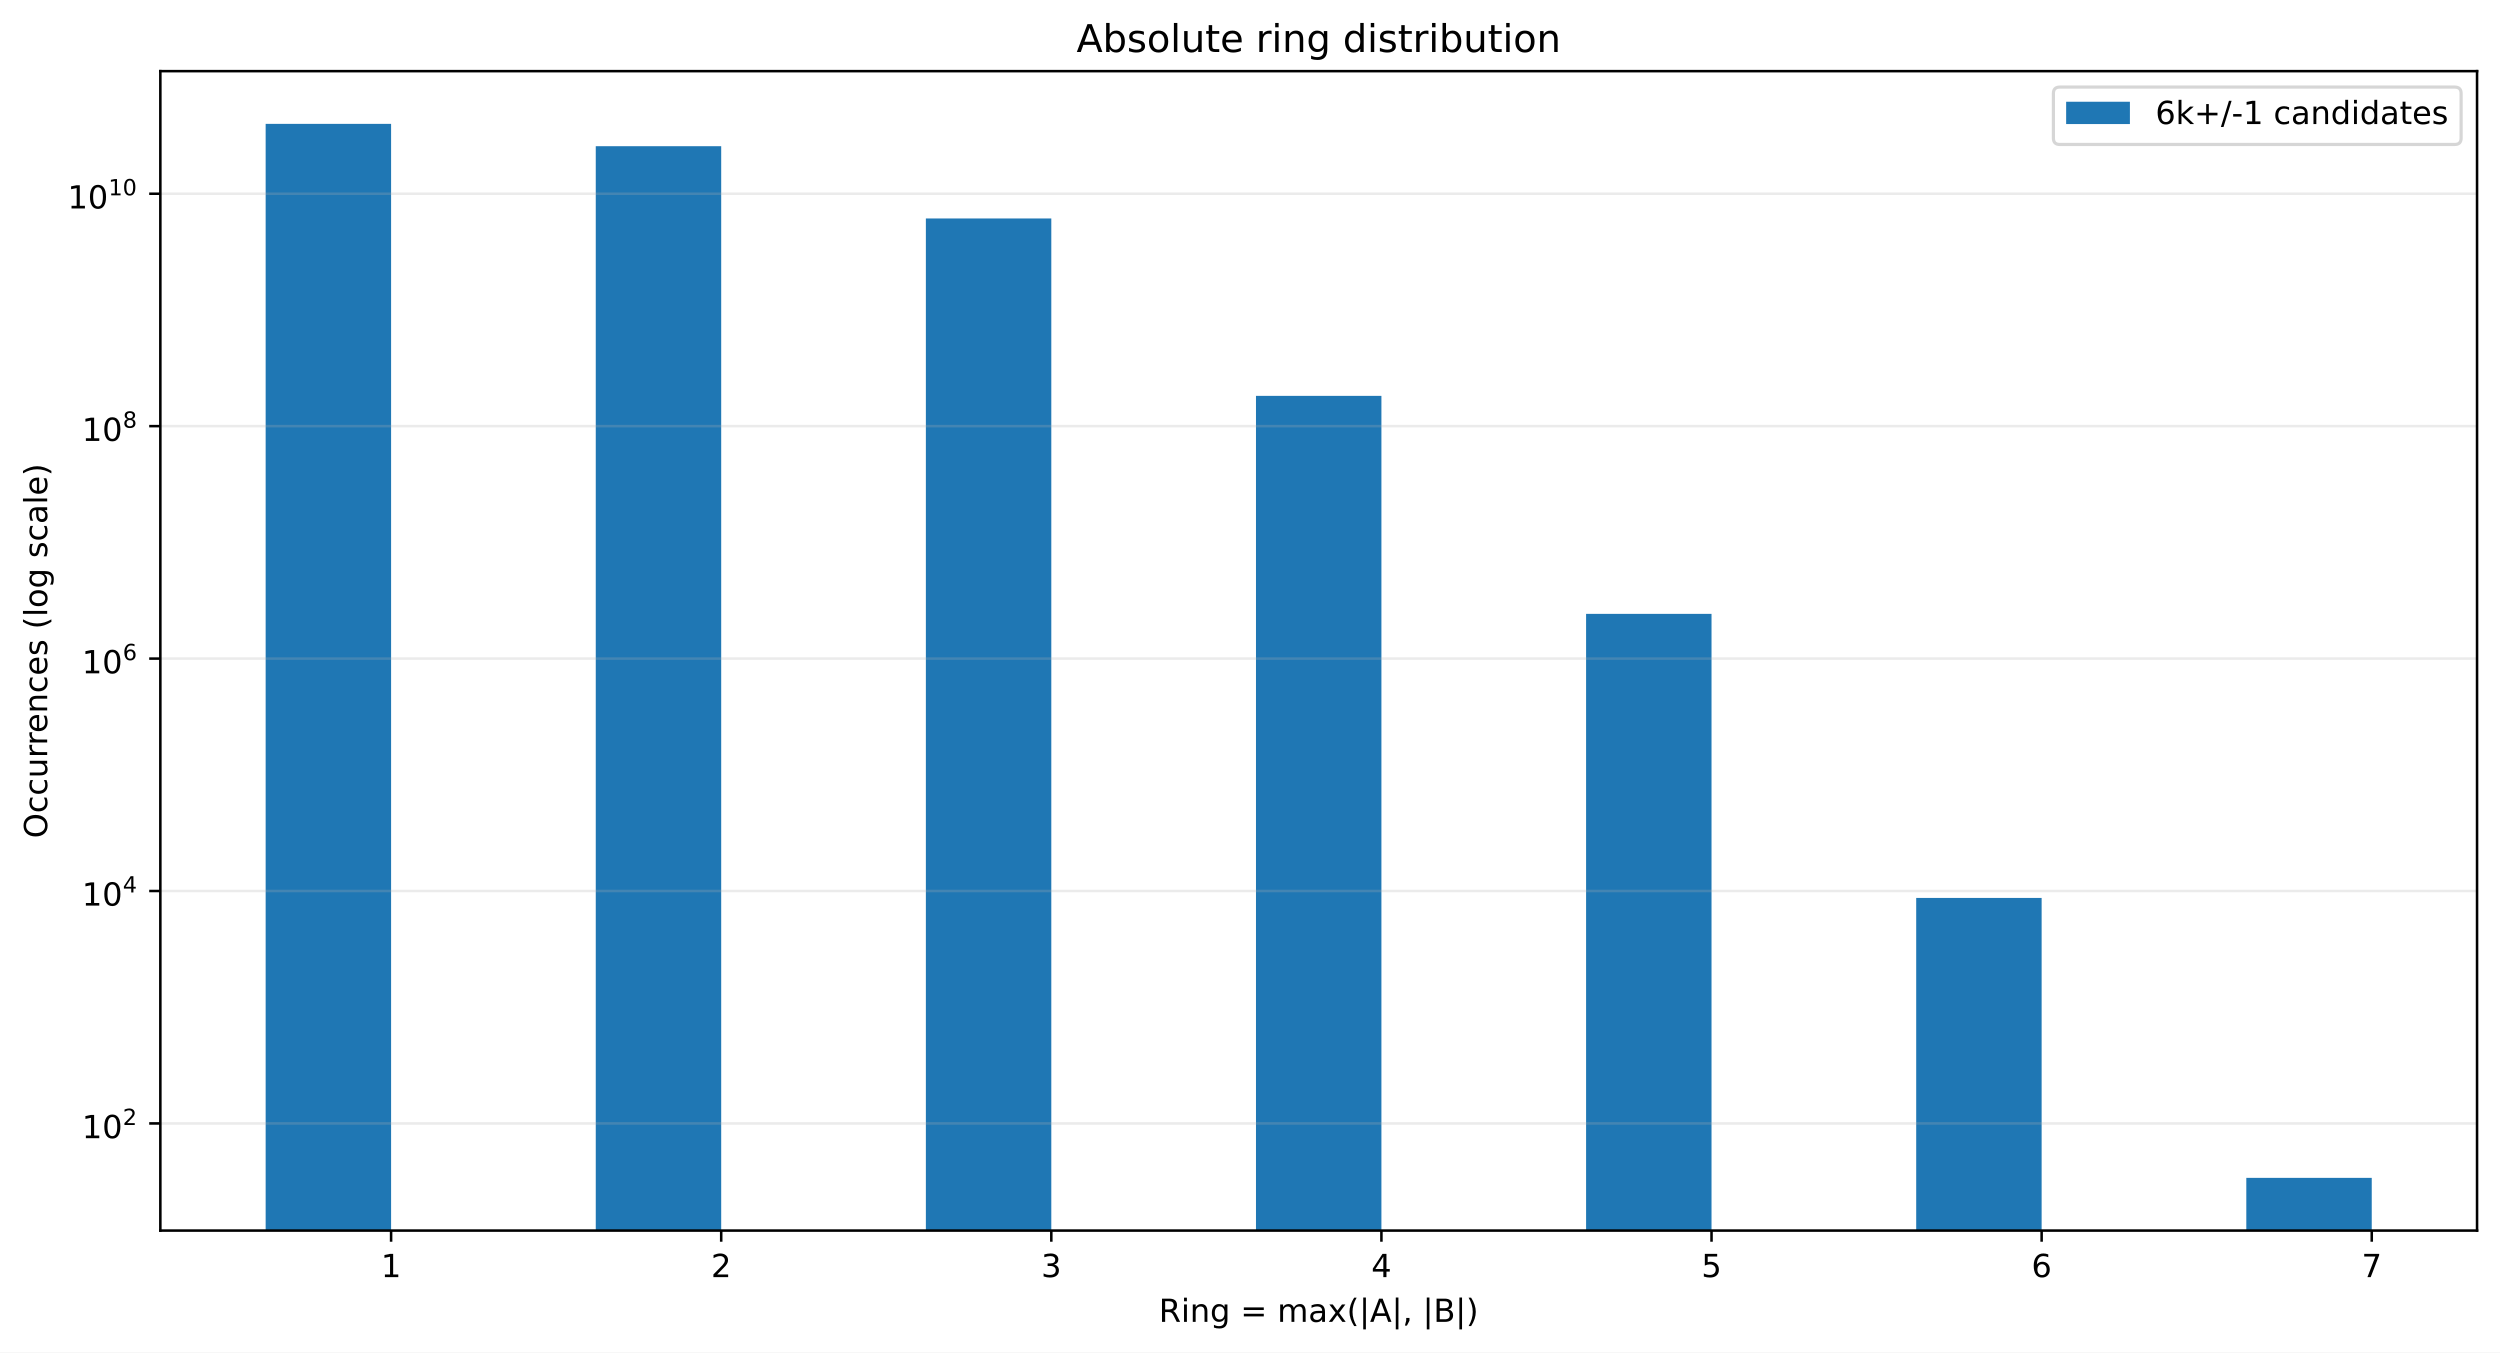
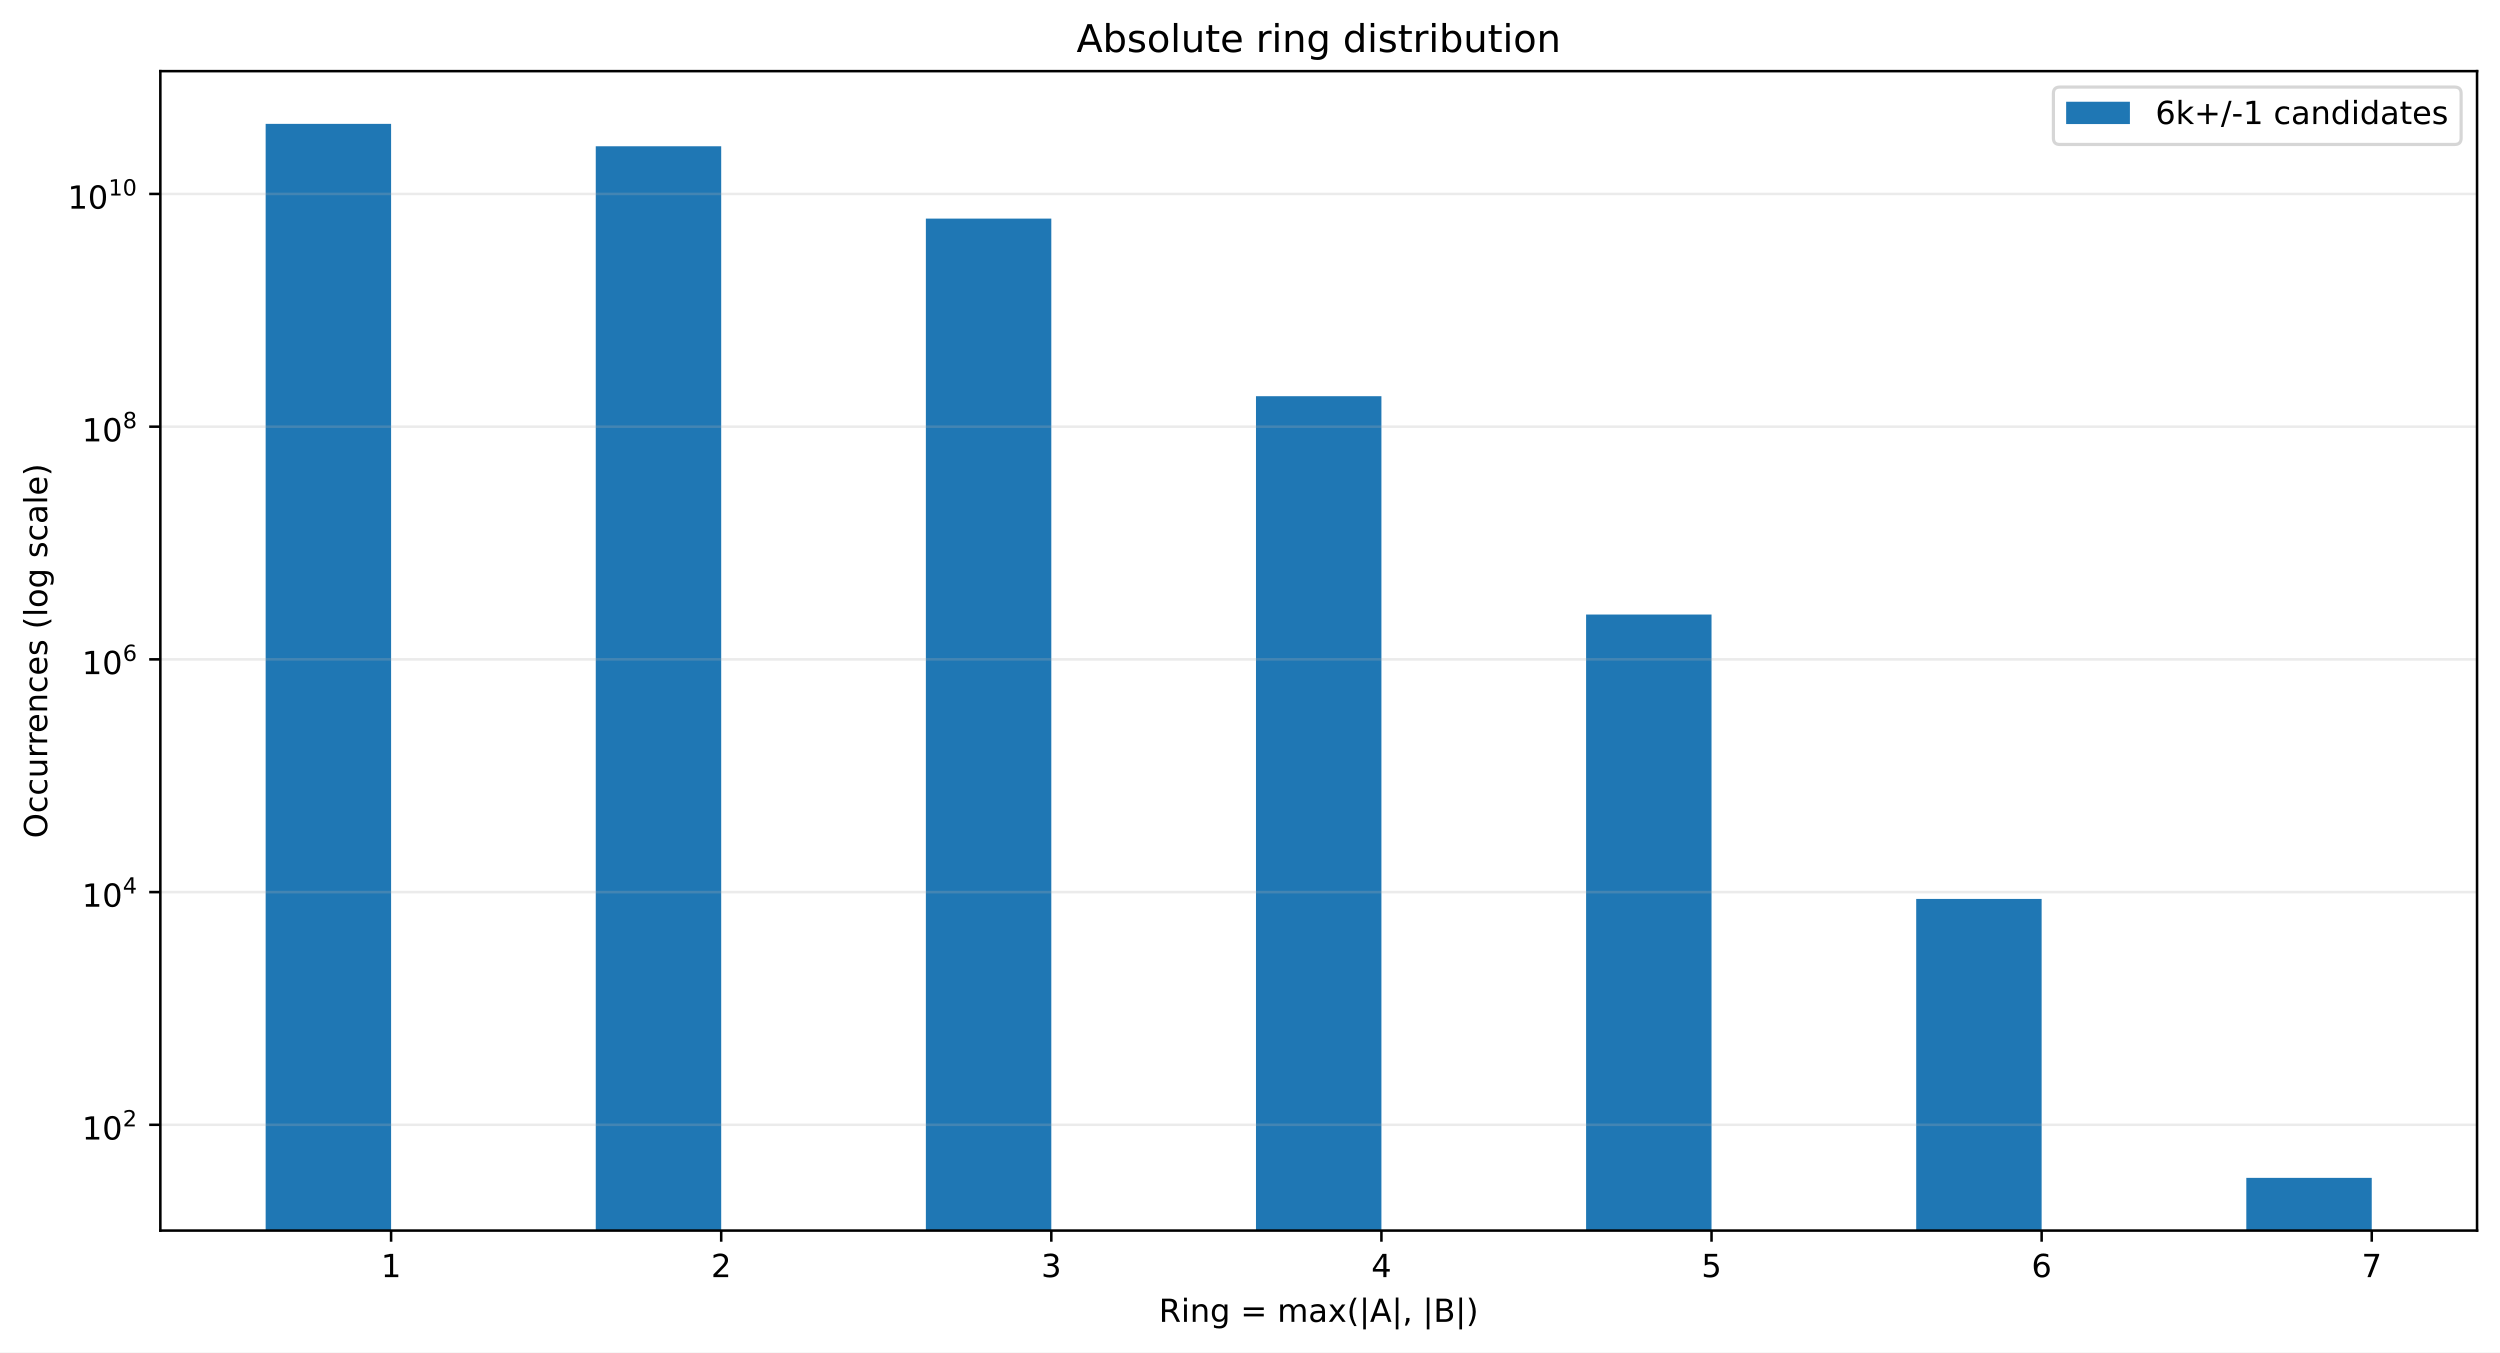
<svg xmlns="http://www.w3.org/2000/svg" xmlns:xlink="http://www.w3.org/1999/xlink" width="784.258pt" height="424.28pt" viewBox="0 0 784.258 424.28" version="1.1">
  <defs>
    <style type="text/css">*{stroke-linejoin: round; stroke-linecap: butt}</style>
  </defs>
  <g id="figure_1">
    <g id="patch_1">
      <path d="M 0 424.28  L 784.258 424.28  L 784.258 0  L 0 0  z " style="fill: #ffffff" />
    </g>
    <g id="axes_1">
      <g id="patch_2">
        <path d="M 50.301 386.036  L 777.058 386.036  L 777.058 22.318  L 50.301 22.318  z " style="fill: #ffffff" />
      </g>
      <g id="patch_3">
-         <path d="M 83.335 36881.304  L 122.687 36881.304  L 122.687 38.851  L 83.335 38.851  z " clip-path="url(#p216eceaa61)" style="fill: #1f77b4" />
+         <path d="M 83.335 36929.209  L 122.687 36929.209  L 122.687 38.851  L 83.335 38.851  z " clip-path="url(#p0032205c76)" style="fill: #1f77b4" />
      </g>
      <g id="patch_4">
-         <path d="M 186.891 36881.304  L 226.243 36881.304  L 226.243 45.868  L 186.891 45.868  z " clip-path="url(#p216eceaa61)" style="fill: #1f77b4" />
+         <path d="M 186.891 36929.209  L 226.243 36929.209  L 226.243 45.877  L 186.891 45.877  z " clip-path="url(#p0032205c76)" style="fill: #1f77b4" />
      </g>
      <g id="patch_5">
-         <path d="M 290.448 36881.304  L 329.799 36881.304  L 329.799 68.532  L 290.448 68.532  z " clip-path="url(#p216eceaa61)" style="fill: #1f77b4" />
+         <path d="M 290.448 36929.209  L 329.799 36929.209  L 329.799 68.571  L 290.448 68.571  z " clip-path="url(#p0032205c76)" style="fill: #1f77b4" />
      </g>
      <g id="patch_6">
-         <path d="M 394.004 36881.304  L 433.355 36881.304  L 433.355 124.184  L 394.004 124.184  z " clip-path="url(#p216eceaa61)" style="fill: #1f77b4" />
+         <path d="M 394.004 36929.209  L 433.355 36929.209  L 433.355 124.295  L 394.004 124.295  z " clip-path="url(#p0032205c76)" style="fill: #1f77b4" />
      </g>
      <g id="patch_7">
-         <path d="M 497.56 36881.304  L 536.912 36881.304  L 536.912 192.573  L 497.56 192.573  z " clip-path="url(#p216eceaa61)" style="fill: #1f77b4" />
+         <path d="M 497.56 36929.209  L 536.912 36929.209  L 536.912 192.774  L 497.56 192.774  z " clip-path="url(#p0032205c76)" style="fill: #1f77b4" />
      </g>
      <g id="patch_8">
-         <path d="M 601.116 36881.304  L 640.468 36881.304  L 640.468 281.681  L 601.116 281.681  z " clip-path="url(#p216eceaa61)" style="fill: #1f77b4" />
+         <path d="M 601.116 36929.209  L 640.468 36929.209  L 640.468 281.988  L 601.116 281.988  z " clip-path="url(#p0032205c76)" style="fill: #1f77b4" />
      </g>
      <g id="patch_9">
-         <path d="M 704.673 36881.304  L 744.024 36881.304  L 744.024 369.503  L 704.673 369.503  z " clip-path="url(#p216eceaa61)" style="fill: #1f77b4" />
+         <path d="M 704.673 36929.209  L 744.024 36929.209  L 744.024 369.503  L 704.673 369.503  z " clip-path="url(#p0032205c76)" style="fill: #1f77b4" />
      </g>
      <g id="matplotlib.axis_1">
        <g id="xtick_1">
          <g id="line2d_1">
            <defs>
-               <path id="ma37de16f4c" d="M 0 0  L 0 3.5  " style="stroke: #000000; stroke-width: 0.8" />
+               <path id="m2589879dc1" d="M 0 0  L 0 3.5  " style="stroke: #000000; stroke-width: 0.8" />
            </defs>
            <g>
-               <use xlink:href="#ma37de16f4c" x="122.687" y="386.036" style="stroke: #000000; stroke-width: 0.8" />
+               <use xlink:href="#m2589879dc1" x="122.687" y="386.036" style="stroke: #000000; stroke-width: 0.8" />
            </g>
          </g>
          <g id="text_1">
            <g transform="translate(119.5053 400.6334) scale(0.1 -0.1)">
              <defs>
                <path id="DejaVuSans-14" d="M 794 531  L 1825 531  L 1825 4091  L 703 3866  L 703 4441  L 1819 4666  L 2450 4666  L 2450 531  L 3481 531  L 3481 0  L 794 0  L 794 531  z " transform="scale(0.015625)" />
              </defs>
              <use xlink:href="#DejaVuSans-14" />
            </g>
          </g>
        </g>
        <g id="xtick_2">
          <g id="line2d_2">
            <g>
-               <use xlink:href="#ma37de16f4c" x="226.243" y="386.036" style="stroke: #000000; stroke-width: 0.8" />
+               <use xlink:href="#m2589879dc1" x="226.243" y="386.036" style="stroke: #000000; stroke-width: 0.8" />
            </g>
          </g>
          <g id="text_2">
            <g transform="translate(223.0616 400.6334) scale(0.1 -0.1)">
              <defs>
                <path id="DejaVuSans-15" d="M 1228 531  L 3431 531  L 3431 0  L 469 0  L 469 531  Q 828 903 1448 1529  Q 2069 2156 2228 2338  Q 2531 2678 2651 2914  Q 2772 3150 2772 3378  Q 2772 3750 2511 3984  Q 2250 4219 1831 4219  Q 1534 4219 1204 4116  Q 875 4013 500 3803  L 500 4441  Q 881 4594 1212 4672  Q 1544 4750 1819 4750  Q 2544 4750 2975 4387  Q 3406 4025 3406 3419  Q 3406 3131 3298 2873  Q 3191 2616 2906 2266  Q 2828 2175 2409 1742  Q 1991 1309 1228 531  z " transform="scale(0.015625)" />
              </defs>
              <use xlink:href="#DejaVuSans-15" />
            </g>
          </g>
        </g>
        <g id="xtick_3">
          <g id="line2d_3">
            <g>
-               <use xlink:href="#ma37de16f4c" x="329.799" y="386.036" style="stroke: #000000; stroke-width: 0.8" />
+               <use xlink:href="#m2589879dc1" x="329.799" y="386.036" style="stroke: #000000; stroke-width: 0.8" />
            </g>
          </g>
          <g id="text_3">
            <g transform="translate(326.6178 400.6334) scale(0.1 -0.1)">
              <defs>
                <path id="DejaVuSans-16" d="M 2597 2516  Q 3050 2419 3304 2112  Q 3559 1806 3559 1356  Q 3559 666 3084 287  Q 2609 -91 1734 -91  Q 1441 -91 1130 -33  Q 819 25 488 141  L 488 750  Q 750 597 1062 519  Q 1375 441 1716 441  Q 2309 441 2620 675  Q 2931 909 2931 1356  Q 2931 1769 2642 2001  Q 2353 2234 1838 2234  L 1294 2234  L 1294 2753  L 1863 2753  Q 2328 2753 2575 2939  Q 2822 3125 2822 3475  Q 2822 3834 2567 4026  Q 2313 4219 1838 4219  Q 1578 4219 1281 4162  Q 984 4106 628 3988  L 628 4550  Q 988 4650 1302 4700  Q 1616 4750 1894 4750  Q 2613 4750 3031 4423  Q 3450 4097 3450 3541  Q 3450 3153 3228 2886  Q 3006 2619 2597 2516  z " transform="scale(0.015625)" />
              </defs>
              <use xlink:href="#DejaVuSans-16" />
            </g>
          </g>
        </g>
        <g id="xtick_4">
          <g id="line2d_4">
            <g>
-               <use xlink:href="#ma37de16f4c" x="433.355" y="386.036" style="stroke: #000000; stroke-width: 0.8" />
+               <use xlink:href="#m2589879dc1" x="433.355" y="386.036" style="stroke: #000000; stroke-width: 0.8" />
            </g>
          </g>
          <g id="text_4">
            <g transform="translate(430.174 400.6334) scale(0.1 -0.1)">
              <defs>
                <path id="DejaVuSans-17" d="M 2419 4116  L 825 1625  L 2419 1625  L 2419 4116  z M 2253 4666  L 3047 4666  L 3047 1625  L 3713 1625  L 3713 1100  L 3047 1100  L 3047 0  L 2419 0  L 2419 1100  L 313 1100  L 313 1709  L 2253 4666  z " transform="scale(0.015625)" />
              </defs>
              <use xlink:href="#DejaVuSans-17" />
            </g>
          </g>
        </g>
        <g id="xtick_5">
          <g id="line2d_5">
            <g>
-               <use xlink:href="#ma37de16f4c" x="536.912" y="386.036" style="stroke: #000000; stroke-width: 0.8" />
+               <use xlink:href="#m2589879dc1" x="536.912" y="386.036" style="stroke: #000000; stroke-width: 0.8" />
            </g>
          </g>
          <g id="text_5">
            <g transform="translate(533.7303 400.6334) scale(0.1 -0.1)">
              <defs>
                <path id="DejaVuSans-18" d="M 691 4666  L 3169 4666  L 3169 4134  L 1269 4134  L 1269 2991  Q 1406 3038 1543 3061  Q 1681 3084 1819 3084  Q 2600 3084 3056 2656  Q 3513 2228 3513 1497  Q 3513 744 3044 326  Q 2575 -91 1722 -91  Q 1428 -91 1123 -41  Q 819 9 494 109  L 494 744  Q 775 591 1075 516  Q 1375 441 1709 441  Q 2250 441 2565 725  Q 2881 1009 2881 1497  Q 2881 1984 2565 2268  Q 2250 2553 1709 2553  Q 1456 2553 1204 2497  Q 953 2441 691 2322  L 691 4666  z " transform="scale(0.015625)" />
              </defs>
              <use xlink:href="#DejaVuSans-18" />
            </g>
          </g>
        </g>
        <g id="xtick_6">
          <g id="line2d_6">
            <g>
-               <use xlink:href="#ma37de16f4c" x="640.468" y="386.036" style="stroke: #000000; stroke-width: 0.8" />
+               <use xlink:href="#m2589879dc1" x="640.468" y="386.036" style="stroke: #000000; stroke-width: 0.8" />
            </g>
          </g>
          <g id="text_6">
            <g transform="translate(637.2865 400.6334) scale(0.1 -0.1)">
              <defs>
                <path id="DejaVuSans-19" d="M 2113 2584  Q 1688 2584 1439 2293  Q 1191 2003 1191 1497  Q 1191 994 1439 701  Q 1688 409 2113 409  Q 2538 409 2786 701  Q 3034 994 3034 1497  Q 3034 2003 2786 2293  Q 2538 2584 2113 2584  z M 3366 4563  L 3366 3988  Q 3128 4100 2886 4159  Q 2644 4219 2406 4219  Q 1781 4219 1451 3797  Q 1122 3375 1075 2522  Q 1259 2794 1537 2939  Q 1816 3084 2150 3084  Q 2853 3084 3261 2657  Q 3669 2231 3669 1497  Q 3669 778 3244 343  Q 2819 -91 2113 -91  Q 1303 -91 875 529  Q 447 1150 447 2328  Q 447 3434 972 4092  Q 1497 4750 2381 4750  Q 2619 4750 2861 4703  Q 3103 4656 3366 4563  z " transform="scale(0.015625)" />
              </defs>
              <use xlink:href="#DejaVuSans-19" />
            </g>
          </g>
        </g>
        <g id="xtick_7">
          <g id="line2d_7">
            <g>
-               <use xlink:href="#ma37de16f4c" x="744.024" y="386.036" style="stroke: #000000; stroke-width: 0.8" />
+               <use xlink:href="#m2589879dc1" x="744.024" y="386.036" style="stroke: #000000; stroke-width: 0.8" />
            </g>
          </g>
          <g id="text_7">
            <g transform="translate(740.8427 400.6334) scale(0.1 -0.1)">
              <defs>
                <path id="DejaVuSans-1a" d="M 525 4666  L 3525 4666  L 3525 4397  L 1831 0  L 1172 0  L 2766 4134  L 525 4134  L 525 4666  z " transform="scale(0.015625)" />
              </defs>
              <use xlink:href="#DejaVuSans-1a" />
            </g>
          </g>
        </g>
        <g id="text_8">
          <g transform="translate(363.5437 414.678) scale(0.1 -0.1)">
            <defs>
              <path id="DejaVuSans-35" d="M 2841 2188  Q 3044 2119 3236 1894  Q 3428 1669 3622 1275  L 4263 0  L 3584 0  L 2988 1197  Q 2756 1666 2539 1819  Q 2322 1972 1947 1972  L 1259 1972  L 1259 0  L 628 0  L 628 4666  L 2053 4666  Q 2853 4666 3247 4331  Q 3641 3997 3641 3322  Q 3641 2881 3436 2590  Q 3231 2300 2841 2188  z M 1259 4147  L 1259 2491  L 2053 2491  Q 2509 2491 2742 2702  Q 2975 2913 2975 3322  Q 2975 3731 2742 3939  Q 2509 4147 2053 4147  L 1259 4147  z " transform="scale(0.015625)" />
              <path id="DejaVuSans-4c" d="M 603 3500  L 1178 3500  L 1178 0  L 603 0  L 603 3500  z M 603 4863  L 1178 4863  L 1178 4134  L 603 4134  L 603 4863  z " transform="scale(0.015625)" />
              <path id="DejaVuSans-51" d="M 3513 2113  L 3513 0  L 2938 0  L 2938 2094  Q 2938 2591 2744 2837  Q 2550 3084 2163 3084  Q 1697 3084 1428 2787  Q 1159 2491 1159 1978  L 1159 0  L 581 0  L 581 3500  L 1159 3500  L 1159 2956  Q 1366 3272 1645 3428  Q 1925 3584 2291 3584  Q 2894 3584 3203 3211  Q 3513 2838 3513 2113  z " transform="scale(0.015625)" />
              <path id="DejaVuSans-4a" d="M 2906 1791  Q 2906 2416 2648 2759  Q 2391 3103 1925 3103  Q 1463 3103 1205 2759  Q 947 2416 947 1791  Q 947 1169 1205 825  Q 1463 481 1925 481  Q 2391 481 2648 825  Q 2906 1169 2906 1791  z M 3481 434  Q 3481 -459 3084 -895  Q 2688 -1331 1869 -1331  Q 1566 -1331 1297 -1286  Q 1028 -1241 775 -1147  L 775 -588  Q 1028 -725 1275 -790  Q 1522 -856 1778 -856  Q 2344 -856 2625 -561  Q 2906 -266 2906 331  L 2906 616  Q 2728 306 2450 153  Q 2172 0 1784 0  Q 1141 0 747 490  Q 353 981 353 1791  Q 353 2603 747 3093  Q 1141 3584 1784 3584  Q 2172 3584 2450 3431  Q 2728 3278 2906 2969  L 2906 3500  L 3481 3500  L 3481 434  z " transform="scale(0.015625)" />
              <path id="DejaVuSans-3" transform="scale(0.015625)" />
              <path id="DejaVuSans-20" d="M 678 2906  L 4684 2906  L 4684 2381  L 678 2381  L 678 2906  z M 678 1631  L 4684 1631  L 4684 1100  L 678 1100  L 678 1631  z " transform="scale(0.015625)" />
              <path id="DejaVuSans-50" d="M 3328 2828  Q 3544 3216 3844 3400  Q 4144 3584 4550 3584  Q 5097 3584 5394 3201  Q 5691 2819 5691 2113  L 5691 0  L 5113 0  L 5113 2094  Q 5113 2597 4934 2840  Q 4756 3084 4391 3084  Q 3944 3084 3684 2787  Q 3425 2491 3425 1978  L 3425 0  L 2847 0  L 2847 2094  Q 2847 2600 2669 2842  Q 2491 3084 2119 3084  Q 1678 3084 1418 2786  Q 1159 2488 1159 1978  L 1159 0  L 581 0  L 581 3500  L 1159 3500  L 1159 2956  Q 1356 3278 1631 3431  Q 1906 3584 2284 3584  Q 2666 3584 2933 3390  Q 3200 3197 3328 2828  z " transform="scale(0.015625)" />
              <path id="DejaVuSans-44" d="M 2194 1759  Q 1497 1759 1228 1600  Q 959 1441 959 1056  Q 959 750 1161 570  Q 1363 391 1709 391  Q 2188 391 2477 730  Q 2766 1069 2766 1631  L 2766 1759  L 2194 1759  z M 3341 1997  L 3341 0  L 2766 0  L 2766 531  Q 2569 213 2275 61  Q 1981 -91 1556 -91  Q 1019 -91 701 211  Q 384 513 384 1019  Q 384 1609 779 1909  Q 1175 2209 1959 2209  L 2766 2209  L 2766 2266  Q 2766 2663 2505 2880  Q 2244 3097 1772 3097  Q 1472 3097 1187 3025  Q 903 2953 641 2809  L 641 3341  Q 956 3463 1253 3523  Q 1550 3584 1831 3584  Q 2591 3584 2966 3190  Q 3341 2797 3341 1997  z " transform="scale(0.015625)" />
              <path id="DejaVuSans-5b" d="M 3513 3500  L 2247 1797  L 3578 0  L 2900 0  L 1881 1375  L 863 0  L 184 0  L 1544 1831  L 300 3500  L 978 3500  L 1906 2253  L 2834 3500  L 3513 3500  z " transform="scale(0.015625)" />
              <path id="DejaVuSans-b" d="M 1984 4856  Q 1566 4138 1362 3434  Q 1159 2731 1159 2009  Q 1159 1288 1364 580  Q 1569 -128 1984 -844  L 1484 -844  Q 1016 -109 783 600  Q 550 1309 550 2009  Q 550 2706 781 3412  Q 1013 4119 1484 4856  L 1984 4856  z " transform="scale(0.015625)" />
              <path id="DejaVuSans-5f" d="M 1344 4891  L 1344 -1509  L 813 -1509  L 813 4891  L 1344 4891  z " transform="scale(0.015625)" />
              <path id="DejaVuSans-24" d="M 2188 4044  L 1331 1722  L 3047 1722  L 2188 4044  z M 1831 4666  L 2547 4666  L 4325 0  L 3669 0  L 3244 1197  L 1141 1197  L 716 0  L 50 0  L 1831 4666  z " transform="scale(0.015625)" />
              <path id="DejaVuSans-f" d="M 750 794  L 1409 794  L 1409 256  L 897 -744  L 494 -744  L 750 256  L 750 794  z " transform="scale(0.015625)" />
              <path id="DejaVuSans-25" d="M 1259 2228  L 1259 519  L 2272 519  Q 2781 519 3026 730  Q 3272 941 3272 1375  Q 3272 1813 3026 2020  Q 2781 2228 2272 2228  L 1259 2228  z M 1259 4147  L 1259 2741  L 2194 2741  Q 2656 2741 2882 2914  Q 3109 3088 3109 3444  Q 3109 3797 2882 3972  Q 2656 4147 2194 4147  L 1259 4147  z M 628 4666  L 2241 4666  Q 2963 4666 3353 4366  Q 3744 4066 3744 3513  Q 3744 3084 3544 2831  Q 3344 2578 2956 2516  Q 3422 2416 3680 2098  Q 3938 1781 3938 1306  Q 3938 681 3513 340  Q 3088 0 2303 0  L 628 0  L 628 4666  z " transform="scale(0.015625)" />
              <path id="DejaVuSans-c" d="M 513 4856  L 1013 4856  Q 1481 4119 1714 3412  Q 1947 2706 1947 2009  Q 1947 1309 1714 600  Q 1481 -109 1013 -844  L 513 -844  Q 928 -128 1133 580  Q 1338 1288 1338 2009  Q 1338 2731 1133 3434  Q 928 4138 513 4856  z " transform="scale(0.015625)" />
            </defs>
            <use xlink:href="#DejaVuSans-35" />
            <use xlink:href="#DejaVuSans-4c" transform="translate(69.48438 0)" />
            <use xlink:href="#DejaVuSans-51" transform="translate(97.26562 0)" />
            <use xlink:href="#DejaVuSans-4a" transform="translate(160.6406 0)" />
            <use xlink:href="#DejaVuSans-3" transform="translate(224.125 0)" />
            <use xlink:href="#DejaVuSans-20" transform="translate(255.9062 0)" />
            <use xlink:href="#DejaVuSans-3" transform="translate(339.7031 0)" />
            <use xlink:href="#DejaVuSans-50" transform="translate(371.4844 0)" />
            <use xlink:href="#DejaVuSans-44" transform="translate(468.8906 0)" />
            <use xlink:href="#DejaVuSans-5b" transform="translate(530.1719 0)" />
            <use xlink:href="#DejaVuSans-b" transform="translate(589.3594 0)" />
            <use xlink:href="#DejaVuSans-5f" transform="translate(628.375 0)" />
            <use xlink:href="#DejaVuSans-24" transform="translate(662.0625 0)" />
            <use xlink:href="#DejaVuSans-5f" transform="translate(730.4688 0)" />
            <use xlink:href="#DejaVuSans-f" transform="translate(764.1562 0)" />
            <use xlink:href="#DejaVuSans-3" transform="translate(795.9375 0)" />
            <use xlink:href="#DejaVuSans-5f" transform="translate(827.7188 0)" />
            <use xlink:href="#DejaVuSans-25" transform="translate(861.4062 0)" />
            <use xlink:href="#DejaVuSans-5f" transform="translate(930.0156 0)" />
            <use xlink:href="#DejaVuSans-c" transform="translate(963.7031 0)" />
          </g>
        </g>
      </g>
      <g id="matplotlib.axis_2">
        <g id="ytick_1">
          <g id="line2d_8">
-             <path d="M 50.301 352.423  L 777.058 352.423  " clip-path="url(#p216eceaa61)" style="fill: none; stroke: #b0b0b0; stroke-opacity: 0.25; stroke-width: 0.8; stroke-linecap: square" />
+             <path d="M 50.301 352.86  L 777.058 352.86  " clip-path="url(#p0032205c76)" style="fill: none; stroke: #b0b0b0; stroke-opacity: 0.25; stroke-width: 0.8; stroke-linecap: square" />
          </g>
          <g id="line2d_9">
            <defs>
-               <path id="m107097f64d" d="M 0 0  L -3.5 0  " style="stroke: #000000; stroke-width: 0.8" />
+               <path id="mbf1de9478e" d="M 0 0  L -3.5 0  " style="stroke: #000000; stroke-width: 0.8" />
            </defs>
            <g>
-               <use xlink:href="#m107097f64d" x="50.301" y="352.423" style="stroke: #000000; stroke-width: 0.8" />
+               <use xlink:href="#mbf1de9478e" x="50.301" y="352.86" style="stroke: #000000; stroke-width: 0.8" />
            </g>
          </g>
          <g id="text_9">
-             <g transform="translate(25.70078 357.1228) scale(0.1 -0.1)">
+             <g transform="translate(25.70078 357.5601) scale(0.1 -0.1)">
              <defs>
                <path id="DejaVuSans-13" d="M 2034 4250  Q 1547 4250 1301 3770  Q 1056 3291 1056 2328  Q 1056 1369 1301 889  Q 1547 409 2034 409  Q 2525 409 2770 889  Q 3016 1369 3016 2328  Q 3016 3291 2770 3770  Q 2525 4250 2034 4250  z M 2034 4750  Q 2819 4750 3233 4129  Q 3647 3509 3647 2328  Q 3647 1150 3233 529  Q 2819 -91 2034 -91  Q 1250 -91 836 529  Q 422 1150 422 2328  Q 422 3509 836 4129  Q 1250 4750 2034 4750  z " transform="scale(0.015625)" />
              </defs>
              <use xlink:href="#DejaVuSans-14" transform="translate(0 0.746875)" />
              <use xlink:href="#DejaVuSans-13" transform="translate(63.62305 0.746875)" />
              <use xlink:href="#DejaVuSans-15" transform="translate(128.2031 42.04688) scale(0.7)" />
            </g>
          </g>
        </g>
        <g id="ytick_2">
          <g id="line2d_10">
-             <path d="M 50.301 279.511  L 777.058 279.511  " clip-path="url(#p216eceaa61)" style="fill: none; stroke: #b0b0b0; stroke-opacity: 0.25; stroke-width: 0.8; stroke-linecap: square" />
+             <path d="M 50.301 279.853  L 777.058 279.853  " clip-path="url(#p0032205c76)" style="fill: none; stroke: #b0b0b0; stroke-opacity: 0.25; stroke-width: 0.8; stroke-linecap: square" />
          </g>
          <g id="line2d_11">
            <g>
-               <use xlink:href="#m107097f64d" x="50.301" y="279.511" style="stroke: #000000; stroke-width: 0.8" />
+               <use xlink:href="#mbf1de9478e" x="50.301" y="279.853" style="stroke: #000000; stroke-width: 0.8" />
            </g>
          </g>
          <g id="text_10">
-             <g transform="translate(25.70078 284.1608) scale(0.1 -0.1)">
+             <g transform="translate(25.70078 284.5034) scale(0.1 -0.1)">
              <use xlink:href="#DejaVuSans-14" transform="translate(0 0.665625)" />
              <use xlink:href="#DejaVuSans-13" transform="translate(63.62305 0.665625)" />
              <use xlink:href="#DejaVuSans-17" transform="translate(128.2031 41.96563) scale(0.7)" />
            </g>
          </g>
        </g>
        <g id="ytick_3">
          <g id="line2d_12">
-             <path d="M 50.301 206.599  L 777.058 206.599  " clip-path="url(#p216eceaa61)" style="fill: none; stroke: #b0b0b0; stroke-opacity: 0.25; stroke-width: 0.8; stroke-linecap: square" />
+             <path d="M 50.301 206.847  L 777.058 206.847  " clip-path="url(#p0032205c76)" style="fill: none; stroke: #b0b0b0; stroke-opacity: 0.25; stroke-width: 0.8; stroke-linecap: square" />
          </g>
          <g id="line2d_13">
            <g>
-               <use xlink:href="#m107097f64d" x="50.301" y="206.599" style="stroke: #000000; stroke-width: 0.8" />
+               <use xlink:href="#mbf1de9478e" x="50.301" y="206.847" style="stroke: #000000; stroke-width: 0.8" />
            </g>
          </g>
          <g id="text_11">
-             <g transform="translate(25.70078 211.2989) scale(0.1 -0.1)">
+             <g transform="translate(25.70078 211.5468) scale(0.1 -0.1)">
              <use xlink:href="#DejaVuSans-14" transform="translate(0 0.746875)" />
              <use xlink:href="#DejaVuSans-13" transform="translate(63.62305 0.746875)" />
              <use xlink:href="#DejaVuSans-19" transform="translate(128.2031 42.04688) scale(0.7)" />
            </g>
          </g>
        </g>
        <g id="ytick_4">
          <g id="line2d_14">
-             <path d="M 50.301 133.687  L 777.058 133.687  " clip-path="url(#p216eceaa61)" style="fill: none; stroke: #b0b0b0; stroke-opacity: 0.25; stroke-width: 0.8; stroke-linecap: square" />
+             <path d="M 50.301 133.84  L 777.058 133.84  " clip-path="url(#p0032205c76)" style="fill: none; stroke: #b0b0b0; stroke-opacity: 0.25; stroke-width: 0.8; stroke-linecap: square" />
          </g>
          <g id="line2d_15">
            <g>
-               <use xlink:href="#m107097f64d" x="50.301" y="133.687" style="stroke: #000000; stroke-width: 0.8" />
+               <use xlink:href="#mbf1de9478e" x="50.301" y="133.84" style="stroke: #000000; stroke-width: 0.8" />
            </g>
          </g>
          <g id="text_12">
-             <g transform="translate(25.70078 138.387) scale(0.1 -0.1)">
+             <g transform="translate(25.70078 138.5401) scale(0.1 -0.1)">
              <defs>
                <path id="DejaVuSans-1b" d="M 2034 2216  Q 1584 2216 1326 1975  Q 1069 1734 1069 1313  Q 1069 891 1326 650  Q 1584 409 2034 409  Q 2484 409 2743 651  Q 3003 894 3003 1313  Q 3003 1734 2745 1975  Q 2488 2216 2034 2216  z M 1403 2484  Q 997 2584 770 2862  Q 544 3141 544 3541  Q 544 4100 942 4425  Q 1341 4750 2034 4750  Q 2731 4750 3128 4425  Q 3525 4100 3525 3541  Q 3525 3141 3298 2862  Q 3072 2584 2669 2484  Q 3125 2378 3379 2068  Q 3634 1759 3634 1313  Q 3634 634 3220 271  Q 2806 -91 2034 -91  Q 1263 -91 848 271  Q 434 634 434 1313  Q 434 1759 690 2068  Q 947 2378 1403 2484  z M 1172 3481  Q 1172 3119 1398 2916  Q 1625 2713 2034 2713  Q 2441 2713 2670 2916  Q 2900 3119 2900 3481  Q 2900 3844 2670 4047  Q 2441 4250 2034 4250  Q 1625 4250 1398 4047  Q 1172 3844 1172 3481  z " transform="scale(0.015625)" />
              </defs>
              <use xlink:href="#DejaVuSans-14" transform="translate(0 0.746875)" />
              <use xlink:href="#DejaVuSans-13" transform="translate(63.62305 0.746875)" />
              <use xlink:href="#DejaVuSans-1b" transform="translate(128.2031 42.04688) scale(0.7)" />
            </g>
          </g>
        </g>
        <g id="ytick_5">
          <g id="line2d_16">
-             <path d="M 50.301 60.775  L 777.058 60.775  " clip-path="url(#p216eceaa61)" style="fill: none; stroke: #b0b0b0; stroke-opacity: 0.25; stroke-width: 0.8; stroke-linecap: square" />
+             <path d="M 50.301 60.833  L 777.058 60.833  " clip-path="url(#p0032205c76)" style="fill: none; stroke: #b0b0b0; stroke-opacity: 0.25; stroke-width: 0.8; stroke-linecap: square" />
          </g>
          <g id="line2d_17">
            <g>
-               <use xlink:href="#m107097f64d" x="50.301" y="60.775" style="stroke: #000000; stroke-width: 0.8" />
+               <use xlink:href="#mbf1de9478e" x="50.301" y="60.833" style="stroke: #000000; stroke-width: 0.8" />
            </g>
          </g>
          <g id="text_13">
-             <g transform="translate(21.20078 65.47501) scale(0.1 -0.1)">
+             <g transform="translate(21.20078 65.53338) scale(0.1 -0.1)">
              <use xlink:href="#DejaVuSans-14" transform="translate(0 0.746875)" />
              <use xlink:href="#DejaVuSans-13" transform="translate(63.62305 0.746875)" />
              <use xlink:href="#DejaVuSans-14" transform="translate(128.2031 42.04688) scale(0.7)" />
              <use xlink:href="#DejaVuSans-13" transform="translate(172.7393 42.04688) scale(0.7)" />
            </g>
          </g>
        </g>
        <g id="text_14">
          <g transform="translate(14.79844 262.9551) rotate(-90) scale(0.1 -0.1)">
            <defs>
              <path id="DejaVuSans-32" d="M 2522 4238  Q 1834 4238 1429 3725  Q 1025 3213 1025 2328  Q 1025 1447 1429 934  Q 1834 422 2522 422  Q 3209 422 3611 934  Q 4013 1447 4013 2328  Q 4013 3213 3611 3725  Q 3209 4238 2522 4238  z M 2522 4750  Q 3503 4750 4090 4092  Q 4678 3434 4678 2328  Q 4678 1225 4090 567  Q 3503 -91 2522 -91  Q 1538 -91 948 565  Q 359 1222 359 2328  Q 359 3434 948 4092  Q 1538 4750 2522 4750  z " transform="scale(0.015625)" />
              <path id="DejaVuSans-46" d="M 3122 3366  L 3122 2828  Q 2878 2963 2633 3030  Q 2388 3097 2138 3097  Q 1578 3097 1268 2742  Q 959 2388 959 1747  Q 959 1106 1268 751  Q 1578 397 2138 397  Q 2388 397 2633 464  Q 2878 531 3122 666  L 3122 134  Q 2881 22 2623 -34  Q 2366 -91 2075 -91  Q 1284 -91 818 406  Q 353 903 353 1747  Q 353 2603 823 3093  Q 1294 3584 2113 3584  Q 2378 3584 2631 3529  Q 2884 3475 3122 3366  z " transform="scale(0.015625)" />
              <path id="DejaVuSans-58" d="M 544 1381  L 544 3500  L 1119 3500  L 1119 1403  Q 1119 906 1312 657  Q 1506 409 1894 409  Q 2359 409 2629 706  Q 2900 1003 2900 1516  L 2900 3500  L 3475 3500  L 3475 0  L 2900 0  L 2900 538  Q 2691 219 2414 64  Q 2138 -91 1772 -91  Q 1169 -91 856 284  Q 544 659 544 1381  z M 1991 3584  L 1991 3584  z " transform="scale(0.015625)" />
              <path id="DejaVuSans-55" d="M 2631 2963  Q 2534 3019 2420 3045  Q 2306 3072 2169 3072  Q 1681 3072 1420 2755  Q 1159 2438 1159 1844  L 1159 0  L 581 0  L 581 3500  L 1159 3500  L 1159 2956  Q 1341 3275 1631 3429  Q 1922 3584 2338 3584  Q 2397 3584 2469 3576  Q 2541 3569 2628 3553  L 2631 2963  z " transform="scale(0.015625)" />
              <path id="DejaVuSans-48" d="M 3597 1894  L 3597 1613  L 953 1613  Q 991 1019 1311 708  Q 1631 397 2203 397  Q 2534 397 2845 478  Q 3156 559 3463 722  L 3463 178  Q 3153 47 2828 -22  Q 2503 -91 2169 -91  Q 1331 -91 842 396  Q 353 884 353 1716  Q 353 2575 817 3079  Q 1281 3584 2069 3584  Q 2775 3584 3186 3129  Q 3597 2675 3597 1894  z M 3022 2063  Q 3016 2534 2758 2815  Q 2500 3097 2075 3097  Q 1594 3097 1305 2825  Q 1016 2553 972 2059  L 3022 2063  z " transform="scale(0.015625)" />
              <path id="DejaVuSans-56" d="M 2834 3397  L 2834 2853  Q 2591 2978 2328 3040  Q 2066 3103 1784 3103  Q 1356 3103 1142 2972  Q 928 2841 928 2578  Q 928 2378 1081 2264  Q 1234 2150 1697 2047  L 1894 2003  Q 2506 1872 2764 1633  Q 3022 1394 3022 966  Q 3022 478 2636 193  Q 2250 -91 1575 -91  Q 1294 -91 989 -36  Q 684 19 347 128  L 347 722  Q 666 556 975 473  Q 1284 391 1588 391  Q 1994 391 2212 530  Q 2431 669 2431 922  Q 2431 1156 2273 1281  Q 2116 1406 1581 1522  L 1381 1569  Q 847 1681 609 1914  Q 372 2147 372 2553  Q 372 3047 722 3315  Q 1072 3584 1716 3584  Q 2034 3584 2315 3537  Q 2597 3491 2834 3397  z " transform="scale(0.015625)" />
              <path id="DejaVuSans-4f" d="M 603 4863  L 1178 4863  L 1178 0  L 603 0  L 603 4863  z " transform="scale(0.015625)" />
              <path id="DejaVuSans-52" d="M 1959 3097  Q 1497 3097 1228 2736  Q 959 2375 959 1747  Q 959 1119 1226 758  Q 1494 397 1959 397  Q 2419 397 2687 759  Q 2956 1122 2956 1747  Q 2956 2369 2687 2733  Q 2419 3097 1959 3097  z M 1959 3584  Q 2709 3584 3137 3096  Q 3566 2609 3566 1747  Q 3566 888 3137 398  Q 2709 -91 1959 -91  Q 1206 -91 779 398  Q 353 888 353 1747  Q 353 2609 779 3096  Q 1206 3584 1959 3584  z " transform="scale(0.015625)" />
            </defs>
            <use xlink:href="#DejaVuSans-32" />
            <use xlink:href="#DejaVuSans-46" transform="translate(78.71875 0)" />
            <use xlink:href="#DejaVuSans-46" transform="translate(133.7031 0)" />
            <use xlink:href="#DejaVuSans-58" transform="translate(188.6875 0)" />
            <use xlink:href="#DejaVuSans-55" transform="translate(252.0625 0)" />
            <use xlink:href="#DejaVuSans-55" transform="translate(291.4219 0)" />
            <use xlink:href="#DejaVuSans-48" transform="translate(330.3281 0)" />
            <use xlink:href="#DejaVuSans-51" transform="translate(391.8594 0)" />
            <use xlink:href="#DejaVuSans-46" transform="translate(455.2344 0)" />
            <use xlink:href="#DejaVuSans-48" transform="translate(510.2188 0)" />
            <use xlink:href="#DejaVuSans-56" transform="translate(571.75 0)" />
            <use xlink:href="#DejaVuSans-3" transform="translate(623.8438 0)" />
            <use xlink:href="#DejaVuSans-b" transform="translate(655.625 0)" />
            <use xlink:href="#DejaVuSans-4f" transform="translate(694.6406 0)" />
            <use xlink:href="#DejaVuSans-52" transform="translate(722.4219 0)" />
            <use xlink:href="#DejaVuSans-4a" transform="translate(783.6094 0)" />
            <use xlink:href="#DejaVuSans-3" transform="translate(847.0938 0)" />
            <use xlink:href="#DejaVuSans-56" transform="translate(878.875 0)" />
            <use xlink:href="#DejaVuSans-46" transform="translate(930.9688 0)" />
            <use xlink:href="#DejaVuSans-44" transform="translate(985.9531 0)" />
            <use xlink:href="#DejaVuSans-4f" transform="translate(1047.234 0)" />
            <use xlink:href="#DejaVuSans-48" transform="translate(1075.016 0)" />
            <use xlink:href="#DejaVuSans-c" transform="translate(1136.547 0)" />
          </g>
        </g>
      </g>
      <g id="patch_10">
        <path d="M 50.301 386.036  L 50.301 22.318  " style="fill: none; stroke: #000000; stroke-width: 0.8; stroke-linejoin: miter; stroke-linecap: square" />
      </g>
      <g id="patch_11">
        <path d="M 777.058 386.036  L 777.058 22.318  " style="fill: none; stroke: #000000; stroke-width: 0.8; stroke-linejoin: miter; stroke-linecap: square" />
      </g>
      <g id="patch_12">
        <path d="M 50.301 386.036  L 777.058 386.036  " style="fill: none; stroke: #000000; stroke-width: 0.8; stroke-linejoin: miter; stroke-linecap: square" />
      </g>
      <g id="patch_13">
        <path d="M 50.301 22.318  L 777.058 22.318  " style="fill: none; stroke: #000000; stroke-width: 0.8; stroke-linejoin: miter; stroke-linecap: square" />
      </g>
      <g id="text_15">
        <g transform="translate(337.7055 16.31812) scale(0.12 -0.12)">
          <defs>
            <path id="DejaVuSans-45" d="M 3116 1747  Q 3116 2381 2855 2742  Q 2594 3103 2138 3103  Q 1681 3103 1420 2742  Q 1159 2381 1159 1747  Q 1159 1113 1420 752  Q 1681 391 2138 391  Q 2594 391 2855 752  Q 3116 1113 3116 1747  z M 1159 2969  Q 1341 3281 1617 3432  Q 1894 3584 2278 3584  Q 2916 3584 3314 3078  Q 3713 2572 3713 1747  Q 3713 922 3314 415  Q 2916 -91 2278 -91  Q 1894 -91 1617 61  Q 1341 213 1159 525  L 1159 0  L 581 0  L 581 4863  L 1159 4863  L 1159 2969  z " transform="scale(0.015625)" />
            <path id="DejaVuSans-57" d="M 1172 4494  L 1172 3500  L 2356 3500  L 2356 3053  L 1172 3053  L 1172 1153  Q 1172 725 1289 603  Q 1406 481 1766 481  L 2356 481  L 2356 0  L 1766 0  Q 1100 0 847 248  Q 594 497 594 1153  L 594 3053  L 172 3053  L 172 3500  L 594 3500  L 594 4494  L 1172 4494  z " transform="scale(0.015625)" />
            <path id="DejaVuSans-47" d="M 2906 2969  L 2906 4863  L 3481 4863  L 3481 0  L 2906 0  L 2906 525  Q 2725 213 2448 61  Q 2172 -91 1784 -91  Q 1150 -91 751 415  Q 353 922 353 1747  Q 353 2572 751 3078  Q 1150 3584 1784 3584  Q 2172 3584 2448 3432  Q 2725 3281 2906 2969  z M 947 1747  Q 947 1113 1208 752  Q 1469 391 1925 391  Q 2381 391 2643 752  Q 2906 1113 2906 1747  Q 2906 2381 2643 2742  Q 2381 3103 1925 3103  Q 1469 3103 1208 2742  Q 947 2381 947 1747  z " transform="scale(0.015625)" />
          </defs>
          <use xlink:href="#DejaVuSans-24" />
          <use xlink:href="#DejaVuSans-45" transform="translate(68.40625 0)" />
          <use xlink:href="#DejaVuSans-56" transform="translate(131.8906 0)" />
          <use xlink:href="#DejaVuSans-52" transform="translate(183.9844 0)" />
          <use xlink:href="#DejaVuSans-4f" transform="translate(245.1719 0)" />
          <use xlink:href="#DejaVuSans-58" transform="translate(272.9531 0)" />
          <use xlink:href="#DejaVuSans-57" transform="translate(336.3281 0)" />
          <use xlink:href="#DejaVuSans-48" transform="translate(375.5312 0)" />
          <use xlink:href="#DejaVuSans-3" transform="translate(437.0625 0)" />
          <use xlink:href="#DejaVuSans-55" transform="translate(468.8438 0)" />
          <use xlink:href="#DejaVuSans-4c" transform="translate(509.9531 0)" />
          <use xlink:href="#DejaVuSans-51" transform="translate(537.7344 0)" />
          <use xlink:href="#DejaVuSans-4a" transform="translate(601.1094 0)" />
          <use xlink:href="#DejaVuSans-3" transform="translate(664.5938 0)" />
          <use xlink:href="#DejaVuSans-47" transform="translate(696.375 0)" />
          <use xlink:href="#DejaVuSans-4c" transform="translate(759.8594 0)" />
          <use xlink:href="#DejaVuSans-56" transform="translate(787.6406 0)" />
          <use xlink:href="#DejaVuSans-57" transform="translate(839.7344 0)" />
          <use xlink:href="#DejaVuSans-55" transform="translate(878.9375 0)" />
          <use xlink:href="#DejaVuSans-4c" transform="translate(920.0469 0)" />
          <use xlink:href="#DejaVuSans-45" transform="translate(947.8281 0)" />
          <use xlink:href="#DejaVuSans-58" transform="translate(1011.312 0)" />
          <use xlink:href="#DejaVuSans-57" transform="translate(1074.688 0)" />
          <use xlink:href="#DejaVuSans-4c" transform="translate(1113.891 0)" />
          <use xlink:href="#DejaVuSans-52" transform="translate(1141.672 0)" />
          <use xlink:href="#DejaVuSans-51" transform="translate(1202.859 0)" />
        </g>
      </g>
      <g id="legend_1">
        <g id="patch_14">
          <path d="M 646.158 45.319  L 770.058 45.319  Q 772.058 45.319 772.058 43.319  L 772.058 29.318  Q 772.058 27.318 770.058 27.318  L 646.158 27.318  Q 644.158 27.318 644.158 29.318  L 644.158 43.319  Q 644.158 45.319 646.158 45.319  z " style="fill: #ffffff; opacity: 0.8; stroke: #cccccc; stroke-linejoin: miter" />
        </g>
        <g id="patch_15">
          <path d="M 648.158 38.917  L 668.158 38.917  L 668.158 31.917  L 648.158 31.917  z " style="fill: #1f77b4" />
        </g>
        <g id="text_16">
          <g transform="translate(676.1584 38.91656) scale(0.1 -0.1)">
            <defs>
              <path id="DejaVuSans-4e" d="M 581 4863  L 1159 4863  L 1159 1991  L 2875 3500  L 3609 3500  L 1753 1863  L 3688 0  L 2938 0  L 1159 1709  L 1159 0  L 581 0  L 581 4863  z " transform="scale(0.015625)" />
              <path id="DejaVuSans-e" d="M 2944 4013  L 2944 2272  L 4684 2272  L 4684 1741  L 2944 1741  L 2944 0  L 2419 0  L 2419 1741  L 678 1741  L 678 2272  L 2419 2272  L 2419 4013  L 2944 4013  z " transform="scale(0.015625)" />
              <path id="DejaVuSans-12" d="M 1625 4666  L 2156 4666  L 531 -594  L 0 -594  L 1625 4666  z " transform="scale(0.015625)" />
              <path id="DejaVuSans-10" d="M 313 2009  L 1997 2009  L 1997 1497  L 313 1497  L 313 2009  z " transform="scale(0.015625)" />
            </defs>
            <use xlink:href="#DejaVuSans-19" />
            <use xlink:href="#DejaVuSans-4e" transform="translate(63.625 0)" />
            <use xlink:href="#DejaVuSans-e" transform="translate(121.5312 0)" />
            <use xlink:href="#DejaVuSans-12" transform="translate(205.3281 0)" />
            <use xlink:href="#DejaVuSans-10" transform="translate(239.0156 0)" />
            <use xlink:href="#DejaVuSans-14" transform="translate(275.0938 0)" />
            <use xlink:href="#DejaVuSans-3" transform="translate(338.7188 0)" />
            <use xlink:href="#DejaVuSans-46" transform="translate(370.5 0)" />
            <use xlink:href="#DejaVuSans-44" transform="translate(425.4844 0)" />
            <use xlink:href="#DejaVuSans-51" transform="translate(486.7656 0)" />
            <use xlink:href="#DejaVuSans-47" transform="translate(550.1406 0)" />
            <use xlink:href="#DejaVuSans-4c" transform="translate(613.625 0)" />
            <use xlink:href="#DejaVuSans-47" transform="translate(641.4062 0)" />
            <use xlink:href="#DejaVuSans-44" transform="translate(704.8906 0)" />
            <use xlink:href="#DejaVuSans-57" transform="translate(766.1719 0)" />
            <use xlink:href="#DejaVuSans-48" transform="translate(805.375 0)" />
            <use xlink:href="#DejaVuSans-56" transform="translate(866.9062 0)" />
          </g>
        </g>
      </g>
    </g>
  </g>
  <defs>
-     <clipPath id="p216eceaa61">
+     <clipPath id="p0032205c76">
      <rect x="50.301" y="22.318" width="726.758" height="363.718" />
    </clipPath>
  </defs>
</svg>
